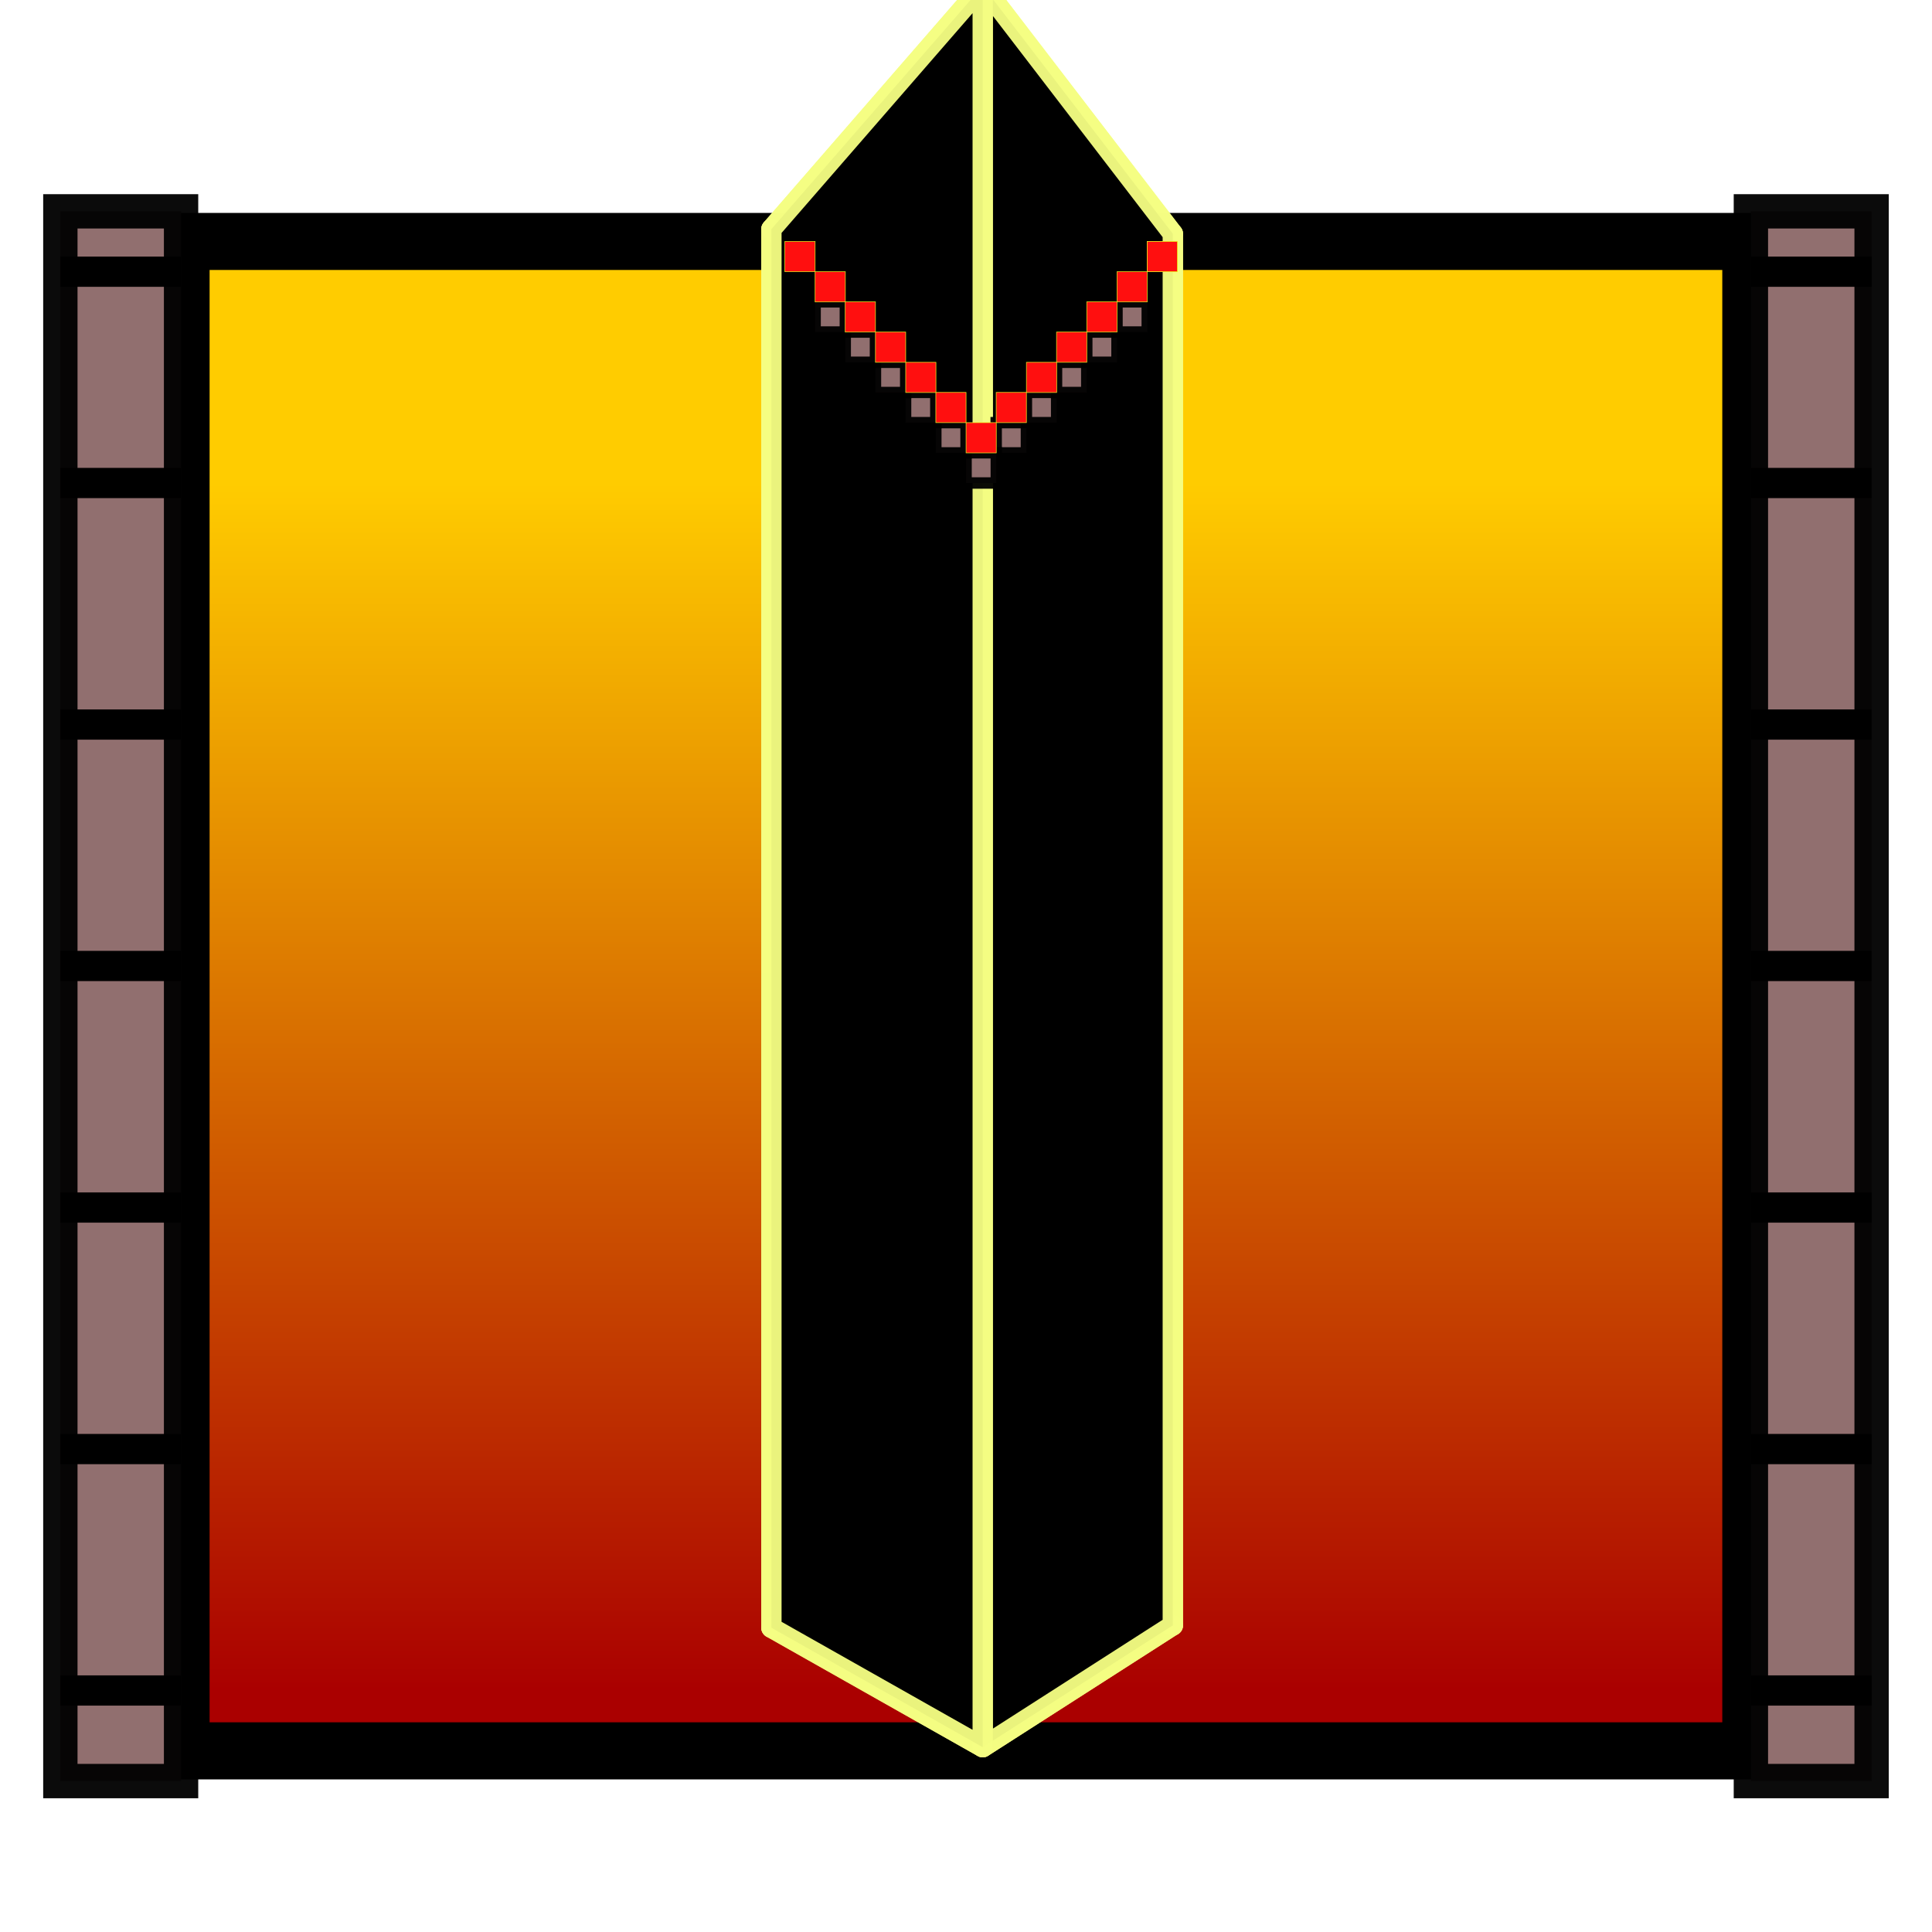
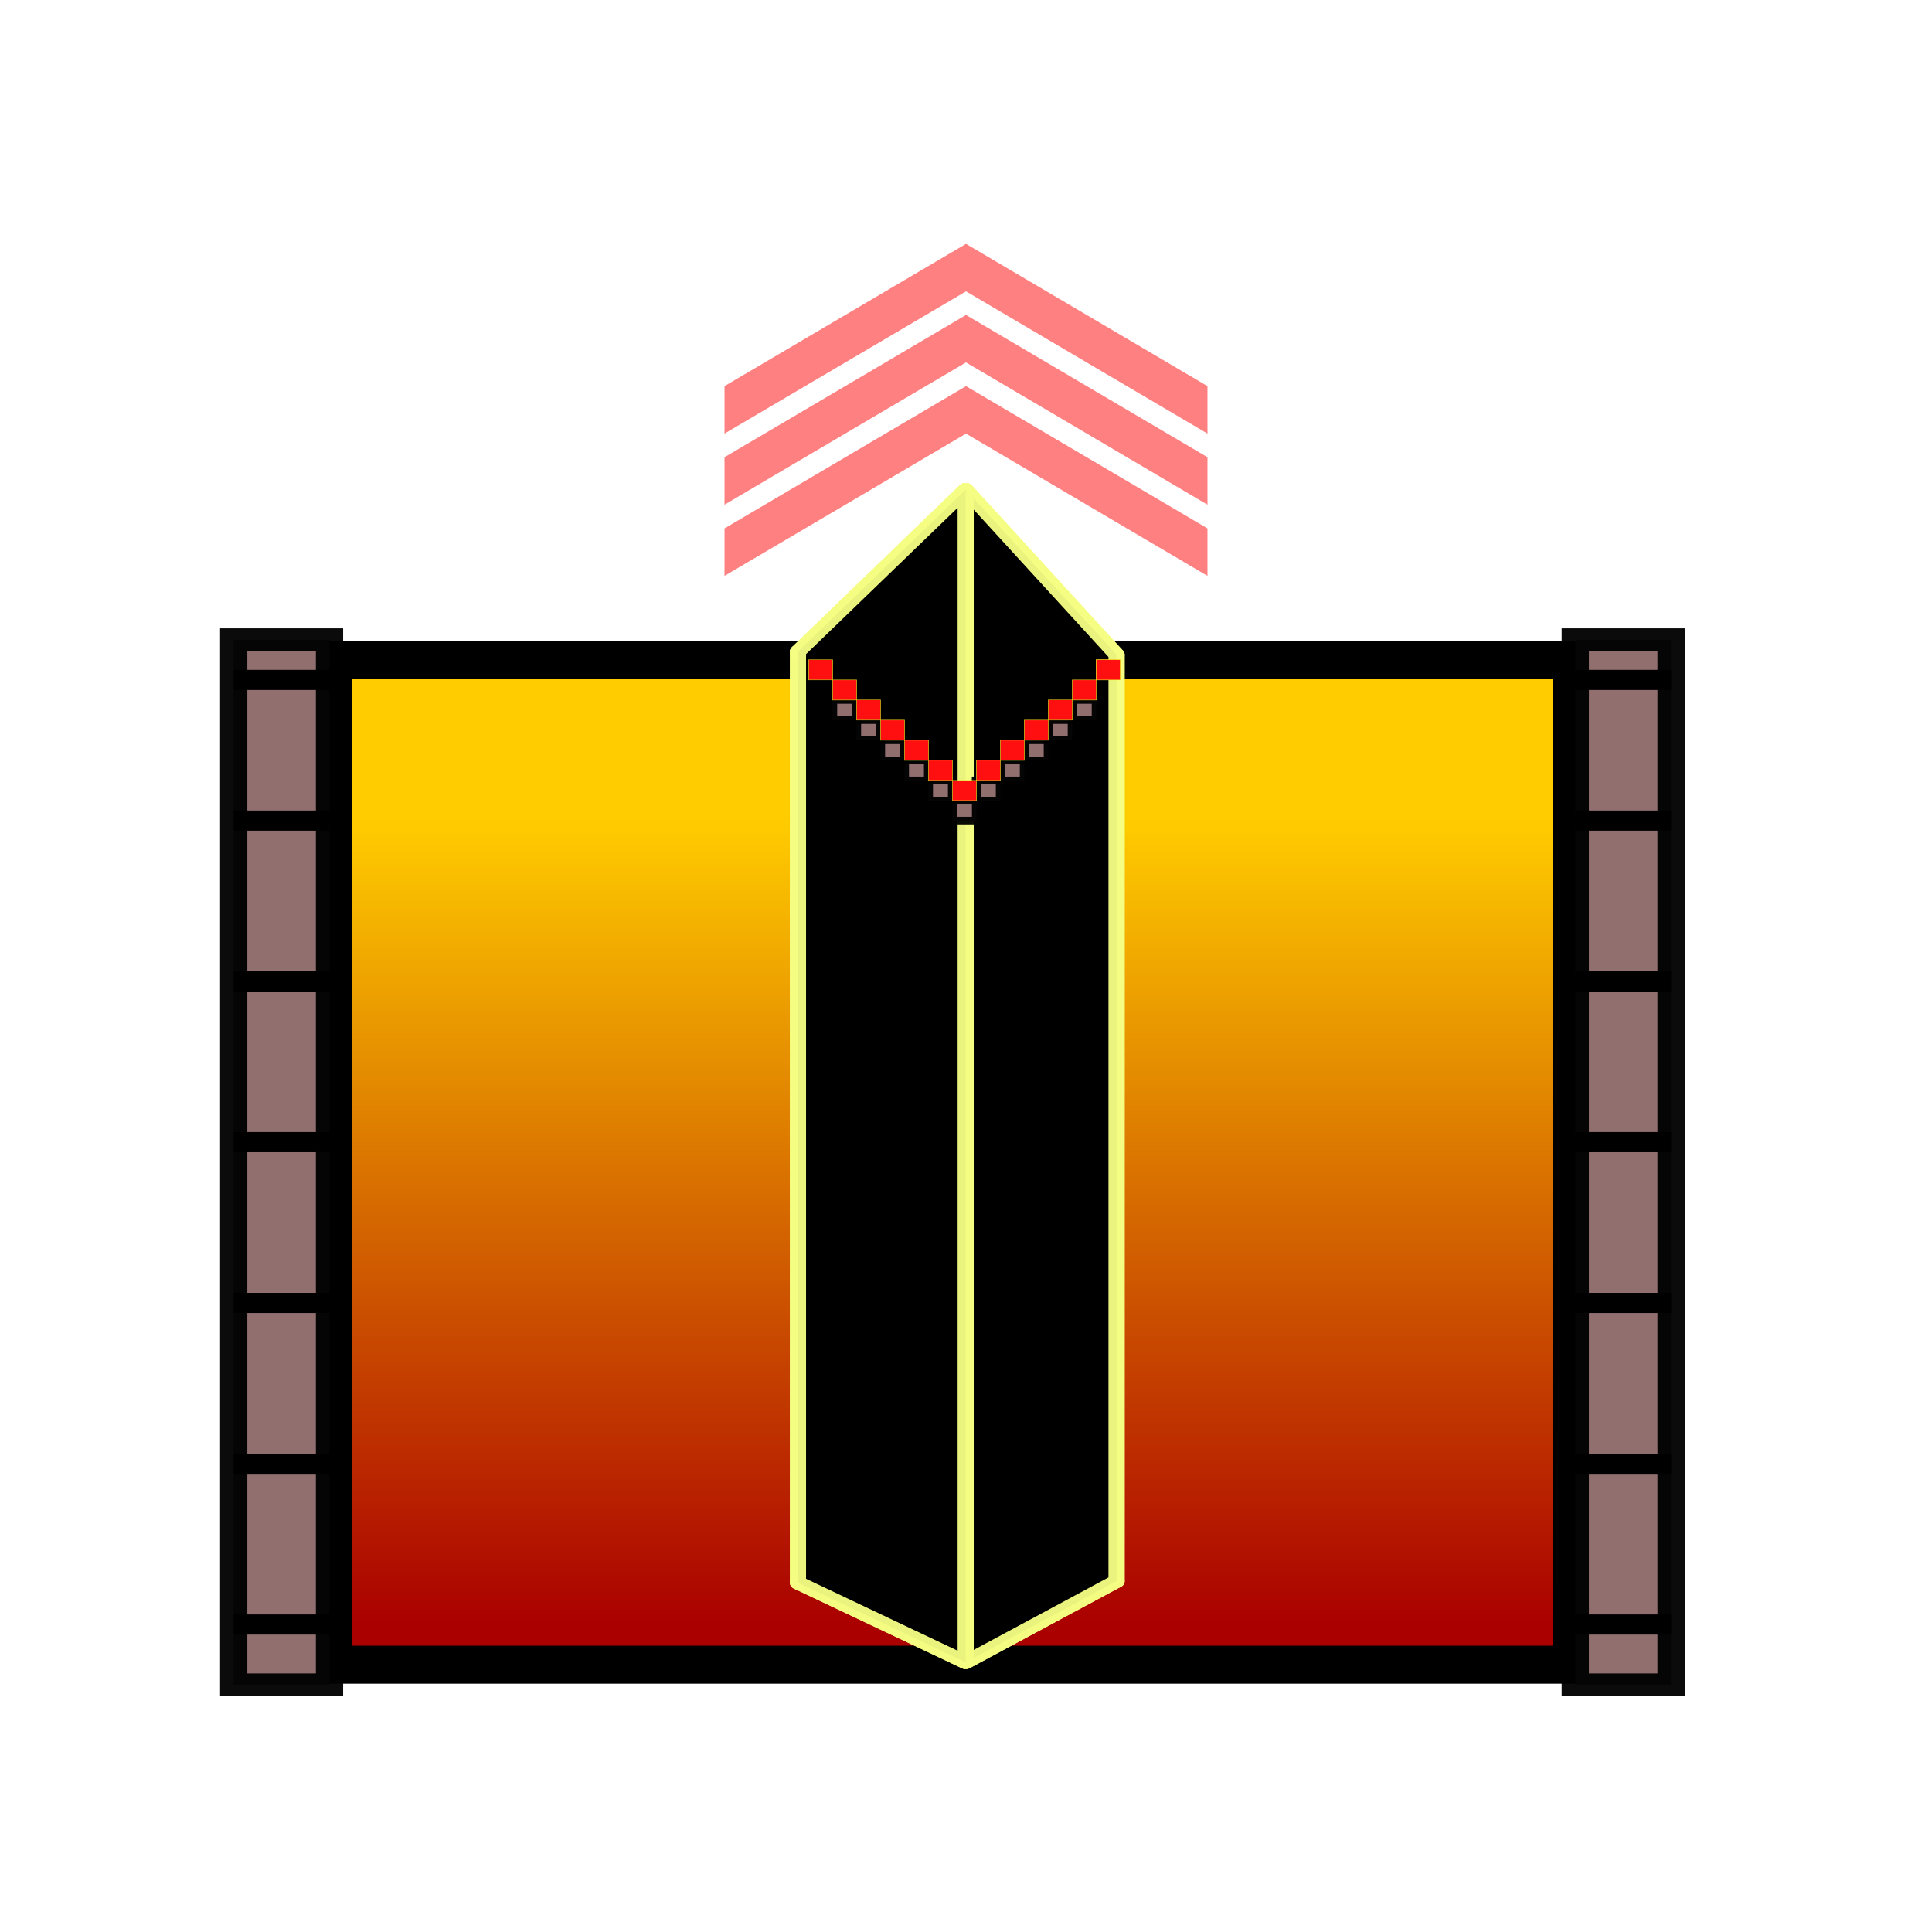
<svg xmlns="http://www.w3.org/2000/svg" xmlns:xlink="http://www.w3.org/1999/xlink" width="64" height="64" viewBox="0 0 16.933 16.933" version="1.1" id="svg8">
  <defs id="defs2">
    <linearGradient id="linearGradient2380">
      <stop style="stop-color:#aa0000;stop-opacity:1;" offset="0" id="stop2376" />
      <stop style="stop-color:#ffcc00;stop-opacity:1" offset="1" id="stop2378" />
    </linearGradient>
    <linearGradient xlink:href="#linearGradient2380" id="linearGradient2382" x1="12.7" y1="294.883" x2="12.7" y2="284.3" gradientUnits="userSpaceOnUse" />
  </defs>
  <g id="layer1" transform="translate(0,-280.0667)">
-     <rect style="fill:url(#linearGradient2382);fill-opacity:1;fill-rule:evenodd;stroke:#000000;stroke-width:0.5;stroke-linecap:round;stroke-linejoin:miter;stroke-miterlimit:4;stroke-dasharray:none;stroke-dashoffset:0;stroke-opacity:1;paint-order:normal" id="rect817" width="13.758" height="13.229" x="1.587" y="282.183" />
-     <g id="g823" style="fill:#000000;fill-opacity:1;fill-rule:evenodd;stroke:#f5fe83;stroke-width:0.178;stroke-linecap:round;stroke-linejoin:miter;stroke-miterlimit:4;stroke-dasharray:none;stroke-dashoffset:0;stroke-opacity:0.955;paint-order:normal">
-       <path id="path825" style="fill:#000000;fill-opacity:1;fill-rule:evenodd;stroke:#f5fe83;stroke-width:0.178;stroke-linejoin:round;stroke-miterlimit:4;stroke-dasharray:none;stroke-opacity:0.955" d="m 6.761,282.075 v 12.258 l 1.705,-0.704 v -10.123 z" points="6.761,294.333 8.467,293.629 8.467,283.506 6.761,282.075 " />
-       <path id="path833" style="fill:#000000;fill-opacity:1;fill-rule:evenodd;stroke:#f5fe83;stroke-width:0.178;stroke-linejoin:round;stroke-miterlimit:4;stroke-dasharray:none;stroke-opacity:0.955" d="m 6.761,294.333 1.852,1.047 1.666,-1.068 -1.813,-0.683 z" points="8.613,295.38 10.279,294.313 8.467,293.629 6.761,294.333 " />
-       <path id="path835" style="fill:#000000;fill-opacity:1;fill-rule:evenodd;stroke:#f5fe83;stroke-width:0.178;stroke-linejoin:round;stroke-miterlimit:4;stroke-dasharray:none;stroke-opacity:0.955" d="m 8.467,283.506 1.813,-1.39 v 12.197 l -1.813,-0.683 z" points="10.279,282.116 10.279,294.313 8.467,293.629 8.467,283.506 " />
-       <path id="path827" style="fill:#000000;fill-opacity:1;fill-rule:evenodd;stroke:#f5fe83;stroke-width:0.178;stroke-linejoin:round;stroke-miterlimit:4;stroke-dasharray:none;stroke-opacity:0.955" d="m 6.761,282.075 1.852,-2.131 1.666,2.172 -1.813,1.39 z" points="8.613,279.944 10.279,282.116 8.467,283.506 6.761,282.075 " />
-       <path id="path831" style="fill:#000000;fill-opacity:1;fill-rule:evenodd;stroke:#f5fe83;stroke-width:0.178;stroke-linejoin:round;stroke-miterlimit:4;stroke-dasharray:none;stroke-opacity:0.955" d="m 8.613,279.944 v 15.436 l 1.666,-1.068 v -12.197 z" points="8.613,295.38 10.279,294.313 10.279,282.116 8.613,279.944 " />
-       <path id="path829" style="fill:#000000;fill-opacity:1;fill-rule:evenodd;stroke:#f5fe83;stroke-width:0.178;stroke-linejoin:round;stroke-miterlimit:4;stroke-dasharray:none;stroke-opacity:0.955" d="m 6.761,282.075 1.852,-2.131 v 15.436 l -1.852,-1.047 z" points="8.613,279.944 8.613,295.38 6.761,294.333 6.761,282.075 " />
+     <g id="g5076" transform="matrix(0.7935824,0,0,0.6657658,1.628581,97.98176)">
+       <rect y="282.183" x="1.587" height="13.229" width="13.758" id="rect817" style="fill:url(#linearGradient2382);fill-opacity:1;fill-rule:evenodd;stroke:#000000;stroke-width:0.5;stroke-linecap:round;stroke-linejoin:miter;stroke-miterlimit:4;stroke-dasharray:none;stroke-dashoffset:0;stroke-opacity:1;paint-order:normal" />
+       <g style="fill:#000000;fill-opacity:1;fill-rule:evenodd;stroke:#f5fe83;stroke-width:0.178;stroke-linecap:round;stroke-linejoin:miter;stroke-miterlimit:4;stroke-dasharray:none;stroke-dashoffset:0;stroke-opacity:0.955;paint-order:normal" id="g823">
+         <path points="6.761,294.333 8.467,293.629 8.467,283.506 6.761,282.075 " d="m 6.761,282.075 v 12.258 l 1.705,-0.704 v -10.123 z" style="fill:#000000;fill-opacity:1;fill-rule:evenodd;stroke:#f5fe83;stroke-width:0.178;stroke-linejoin:round;stroke-miterlimit:4;stroke-dasharray:none;stroke-opacity:0.955" id="path825" />
+         <path points="8.613,295.38 10.279,294.313 8.467,293.629 6.761,294.333 " d="m 6.761,294.333 1.852,1.047 1.666,-1.068 -1.813,-0.683 z" style="fill:#000000;fill-opacity:1;fill-rule:evenodd;stroke:#f5fe83;stroke-width:0.178;stroke-linejoin:round;stroke-miterlimit:4;stroke-dasharray:none;stroke-opacity:0.955" id="path833" />
+         <path points="10.279,282.116 10.279,294.313 8.467,293.629 8.467,283.506 " d="m 8.467,283.506 1.813,-1.39 v 12.197 l -1.813,-0.683 z" style="fill:#000000;fill-opacity:1;fill-rule:evenodd;stroke:#f5fe83;stroke-width:0.178;stroke-linejoin:round;stroke-miterlimit:4;stroke-dasharray:none;stroke-opacity:0.955" id="path835" />
+         <path points="8.613,279.944 10.279,282.116 8.467,283.506 6.761,282.075 " d="m 6.761,282.075 1.852,-2.131 1.666,2.172 -1.813,1.39 z" style="fill:#000000;fill-opacity:1;fill-rule:evenodd;stroke:#f5fe83;stroke-width:0.178;stroke-linejoin:round;stroke-miterlimit:4;stroke-dasharray:none;stroke-opacity:0.955" id="path827" />
+         <path points="8.613,295.38 10.279,294.313 10.279,282.116 8.613,279.944 " d="m 8.613,279.944 v 15.436 l 1.666,-1.068 v -12.197 z" style="fill:#000000;fill-opacity:1;fill-rule:evenodd;stroke:#f5fe83;stroke-width:0.178;stroke-linejoin:round;stroke-miterlimit:4;stroke-dasharray:none;stroke-opacity:0.955" id="path831" />
+         <path points="8.613,279.944 8.613,295.38 6.761,294.333 6.761,282.075 " d="m 6.761,282.075 1.852,-2.131 v 15.436 l -1.852,-1.047 z" style="fill:#000000;fill-opacity:1;fill-rule:evenodd;stroke:#f5fe83;stroke-width:0.178;stroke-linejoin:round;stroke-miterlimit:4;stroke-dasharray:none;stroke-opacity:0.955" id="path829" />
+       </g>
+       <rect y="283.771" x="8.731" height="0.265" width="0.265" id="rect860" style="fill:#916f6f;fill-opacity:1;fill-rule:evenodd;stroke:#000001;stroke-width:0.1;stroke-linecap:round;stroke-linejoin:miter;stroke-miterlimit:4;stroke-dasharray:none;stroke-dashoffset:0;stroke-opacity:0.955;paint-order:normal" />
+       <rect y="283.506" x="8.996" height="0.265" width="0.265" id="rect862" style="fill:#916f6f;fill-opacity:1;fill-rule:evenodd;stroke:#000001;stroke-width:0.1;stroke-linecap:round;stroke-linejoin:miter;stroke-miterlimit:4;stroke-dasharray:none;stroke-dashoffset:0;stroke-opacity:0.955;paint-order:normal" />
+       <rect y="284.035" x="8.467" height="0.265" width="0.265" id="rect864" style="fill:#916f6f;fill-opacity:1;fill-rule:evenodd;stroke:#000001;stroke-width:0.1;stroke-linecap:round;stroke-linejoin:miter;stroke-miterlimit:4;stroke-dasharray:none;stroke-dashoffset:0;stroke-opacity:0.955;paint-order:normal" />
+       <rect y="283.242" x="9.26" height="0.265" width="0.265" id="rect866" style="fill:#916f6f;fill-opacity:1;fill-rule:evenodd;stroke:#000001;stroke-width:0.1;stroke-linecap:round;stroke-linejoin:miter;stroke-miterlimit:4;stroke-dasharray:none;stroke-dashoffset:0;stroke-opacity:0.955;paint-order:normal" />
+       <rect y="282.977" x="9.525" height="0.265" width="0.265" id="rect868" style="fill:#916f6f;fill-opacity:1;fill-rule:evenodd;stroke:#000001;stroke-width:0.1;stroke-linecap:round;stroke-linejoin:miter;stroke-miterlimit:4;stroke-dasharray:none;stroke-dashoffset:0;stroke-opacity:0.955;paint-order:normal" />
+       <rect y="282.712" x="9.79" height="0.265" width="0.265" id="rect870" style="fill:#916f6f;fill-opacity:1;fill-rule:evenodd;stroke:#000001;stroke-width:0.1;stroke-linecap:round;stroke-linejoin:miter;stroke-miterlimit:4;stroke-dasharray:none;stroke-dashoffset:0;stroke-opacity:0.955;paint-order:normal" />
+       <rect y="283.771" x="8.202" height="0.265" width="0.265" id="rect872" style="fill:#916f6f;fill-opacity:1;fill-rule:evenodd;stroke:#000001;stroke-width:0.1;stroke-linecap:round;stroke-linejoin:miter;stroke-miterlimit:4;stroke-dasharray:none;stroke-dashoffset:0;stroke-opacity:0.955;paint-order:normal" />
+       <rect y="283.506" x="7.937" height="0.265" width="0.265" id="rect874" style="fill:#916f6f;fill-opacity:1;fill-rule:evenodd;stroke:#000001;stroke-width:0.1;stroke-linecap:round;stroke-linejoin:miter;stroke-miterlimit:4;stroke-dasharray:none;stroke-dashoffset:0;stroke-opacity:0.955;paint-order:normal" />
+       <rect y="283.242" x="7.673" height="0.265" width="0.265" id="rect876" style="fill:#916f6f;fill-opacity:1;fill-rule:evenodd;stroke:#000001;stroke-width:0.1;stroke-linecap:round;stroke-linejoin:miter;stroke-miterlimit:4;stroke-dasharray:none;stroke-dashoffset:0;stroke-opacity:0.955;paint-order:normal" />
+       <rect y="282.977" x="7.408" height="0.265" width="0.265" id="rect878" style="fill:#916f6f;fill-opacity:1;fill-rule:evenodd;stroke:#000001;stroke-width:0.1;stroke-linecap:round;stroke-linejoin:miter;stroke-miterlimit:4;stroke-dasharray:none;stroke-dashoffset:0;stroke-opacity:0.955;paint-order:normal" />
+       <rect y="282.712" x="7.144" height="0.265" width="0.265" id="rect880" style="fill:#916f6f;fill-opacity:1;fill-rule:evenodd;stroke:#000001;stroke-width:0.1;stroke-linecap:round;stroke-linejoin:miter;stroke-miterlimit:4;stroke-dasharray:none;stroke-dashoffset:0;stroke-opacity:0.955;paint-order:normal" />
+       <g id="g2505">
+         <rect style="fill:#916f6f;fill-opacity:1;fill-rule:evenodd;stroke:#000001;stroke-width:0.301;stroke-linecap:round;stroke-linejoin:miter;stroke-miterlimit:4;stroke-dasharray:none;stroke-dashoffset:0;stroke-opacity:0.955;paint-order:normal" id="rect839-9" width="1.058" height="13.758" x="0.529" y="281.919" />
+         <path style="fill:none;stroke:#000000;stroke-width:0.265px;stroke-linecap:butt;stroke-linejoin:miter;stroke-opacity:1" d="M 0.529,284.3 H 1.587" id="path2435" />
+         <path style="fill:none;stroke:#000000;stroke-width:0.265px;stroke-linecap:butt;stroke-linejoin:miter;stroke-opacity:1" d="M 0.529,286.417 H 1.587" id="path2435-7" />
+         <path style="fill:none;stroke:#000000;stroke-width:0.265px;stroke-linecap:butt;stroke-linejoin:miter;stroke-opacity:1" d="M 0.529,288.533 H 1.587" id="path2435-0" />
+         <path style="fill:none;stroke:#000000;stroke-width:0.265px;stroke-linecap:butt;stroke-linejoin:miter;stroke-opacity:1" d="M 0.529,290.65 H 1.588" id="path2435-0-5" />
+         <path style="fill:none;stroke:#000000;stroke-width:0.265px;stroke-linecap:butt;stroke-linejoin:miter;stroke-opacity:1" d="M 0.529,292.767 H 1.588" id="path2435-0-53" />
+         <path style="fill:none;stroke:#000000;stroke-width:0.265px;stroke-linecap:butt;stroke-linejoin:miter;stroke-opacity:1" d="M 0.529,294.883 H 1.588" id="path2435-0-52" />
+         <path style="fill:none;stroke:#000000;stroke-width:0.265px;stroke-linecap:butt;stroke-linejoin:miter;stroke-opacity:1" d="M 0.529,282.448 H 1.588" id="path2435-0-1" />
+       </g>
+       <g id="g2505-1" transform="translate(14.81667,-3.3333334e-6)">
+         <rect style="fill:#916f6f;fill-opacity:1;fill-rule:evenodd;stroke:#000001;stroke-width:0.301;stroke-linecap:round;stroke-linejoin:miter;stroke-miterlimit:4;stroke-dasharray:none;stroke-dashoffset:0;stroke-opacity:0.955;paint-order:normal" id="rect839-9-3" width="1.058" height="13.758" x="0.529" y="281.919" />
+         <path style="fill:none;stroke:#000000;stroke-width:0.265px;stroke-linecap:butt;stroke-linejoin:miter;stroke-opacity:1" d="M 0.529,284.3 H 1.587" id="path2435-6" />
+         <path style="fill:none;stroke:#000000;stroke-width:0.265px;stroke-linecap:butt;stroke-linejoin:miter;stroke-opacity:1" d="M 0.529,286.417 H 1.587" id="path2435-7-6" />
+         <path style="fill:none;stroke:#000000;stroke-width:0.265px;stroke-linecap:butt;stroke-linejoin:miter;stroke-opacity:1" d="M 0.529,288.533 H 1.587" id="path2435-0-10" />
+         <path style="fill:none;stroke:#000000;stroke-width:0.265px;stroke-linecap:butt;stroke-linejoin:miter;stroke-opacity:1" d="M 0.529,290.65 H 1.588" id="path2435-0-5-5" />
+         <path style="fill:none;stroke:#000000;stroke-width:0.265px;stroke-linecap:butt;stroke-linejoin:miter;stroke-opacity:1" d="M 0.529,292.767 H 1.588" id="path2435-0-53-1" />
+         <path style="fill:none;stroke:#000000;stroke-width:0.265px;stroke-linecap:butt;stroke-linejoin:miter;stroke-opacity:1" d="M 0.529,294.883 H 1.588" id="path2435-0-52-6" />
+         <path style="fill:none;stroke:#000000;stroke-width:0.265px;stroke-linecap:butt;stroke-linejoin:miter;stroke-opacity:1" d="M 0.529,282.448 H 1.588" id="path2435-0-1-4" />
+       </g>
+       <rect y="282.183" x="10.054" height="0.265" width="0.265" id="rect2550" style="fill:#ff0f0f;fill-opacity:1;fill-rule:evenodd;stroke:#edfd20;stroke-width:0.005;stroke-linecap:round;stroke-linejoin:miter;stroke-miterlimit:4;stroke-dasharray:none;stroke-dashoffset:0;stroke-opacity:0.955;paint-order:normal" />
+       <rect y="282.183" x="10.054" height="0.265" width="0.265" id="rect2550-1" style="fill:#ff0f0f;fill-opacity:1;fill-rule:evenodd;stroke:#edfd20;stroke-width:0.005;stroke-linecap:round;stroke-linejoin:miter;stroke-miterlimit:4;stroke-dasharray:none;stroke-dashoffset:0;stroke-opacity:0.955;paint-order:normal" />
+       <rect y="282.448" x="9.79" height="0.265" width="0.265" id="rect2550-1-4" style="fill:#ff0f0f;fill-opacity:1;fill-rule:evenodd;stroke:#edfd20;stroke-width:0.005;stroke-linecap:round;stroke-linejoin:miter;stroke-miterlimit:4;stroke-dasharray:none;stroke-dashoffset:0;stroke-opacity:0.955;paint-order:normal" />
+       <rect y="282.712" x="9.525" height="0.265" width="0.265" id="rect2550-1-4-0" style="fill:#ff0f0f;fill-opacity:1;fill-rule:evenodd;stroke:#edfd20;stroke-width:0.005;stroke-linecap:round;stroke-linejoin:miter;stroke-miterlimit:4;stroke-dasharray:none;stroke-dashoffset:0;stroke-opacity:0.955;paint-order:normal" />
+       <rect y="282.977" x="9.26" height="0.265" width="0.265" id="rect2550-1-4-6" style="fill:#ff0f0f;fill-opacity:1;fill-rule:evenodd;stroke:#edfd20;stroke-width:0.005;stroke-linecap:round;stroke-linejoin:miter;stroke-miterlimit:4;stroke-dasharray:none;stroke-dashoffset:0;stroke-opacity:0.955;paint-order:normal" />
+       <rect y="283.242" x="8.996" height="0.265" width="0.265" id="rect2550-1-4-1" style="fill:#ff0f0f;fill-opacity:1;fill-rule:evenodd;stroke:#edfd20;stroke-width:0.005;stroke-linecap:round;stroke-linejoin:miter;stroke-miterlimit:4;stroke-dasharray:none;stroke-dashoffset:0;stroke-opacity:0.955;paint-order:normal" />
+       <rect y="283.506" x="8.731" height="0.265" width="0.265" id="rect2550-1-4-9" style="fill:#ff0f0f;fill-opacity:1;fill-rule:evenodd;stroke:#edfd20;stroke-width:0.005;stroke-linecap:round;stroke-linejoin:miter;stroke-miterlimit:4;stroke-dasharray:none;stroke-dashoffset:0;stroke-opacity:0.955;paint-order:normal" />
+       <rect y="283.771" x="8.467" height="0.265" width="0.265" id="rect2550-1-4-2" style="fill:#ff0f0f;fill-opacity:1;fill-rule:evenodd;stroke:#edfd20;stroke-width:0.005;stroke-linecap:round;stroke-linejoin:miter;stroke-miterlimit:4;stroke-dasharray:none;stroke-dashoffset:0;stroke-opacity:0.955;paint-order:normal" />
+       <rect y="283.506" x="8.202" height="0.265" width="0.265" id="rect2550-1-4-3" style="fill:#ff0f0f;fill-opacity:1;fill-rule:evenodd;stroke:#edfd20;stroke-width:0.005;stroke-linecap:round;stroke-linejoin:miter;stroke-miterlimit:4;stroke-dasharray:none;stroke-dashoffset:0;stroke-opacity:0.955;paint-order:normal" />
+       <rect y="283.242" x="7.938" height="0.265" width="0.265" id="rect2550-1-4-27" style="fill:#ff0f0f;fill-opacity:1;fill-rule:evenodd;stroke:#edfd20;stroke-width:0.005;stroke-linecap:round;stroke-linejoin:miter;stroke-miterlimit:4;stroke-dasharray:none;stroke-dashoffset:0;stroke-opacity:0.955;paint-order:normal" />
+       <rect y="282.712" x="7.408" height="0.265" width="0.265" id="rect2550-1-4-28" style="fill:#ff0f0f;fill-opacity:1;fill-rule:evenodd;stroke:#edfd20;stroke-width:0.005;stroke-linecap:round;stroke-linejoin:miter;stroke-miterlimit:4;stroke-dasharray:none;stroke-dashoffset:0;stroke-opacity:0.955;paint-order:normal" />
+       <rect y="282.977" x="7.673" height="0.265" width="0.265" id="rect2550-1-4-8" style="fill:#ff0f0f;fill-opacity:1;fill-rule:evenodd;stroke:#edfd20;stroke-width:0.005;stroke-linecap:round;stroke-linejoin:miter;stroke-miterlimit:4;stroke-dasharray:none;stroke-dashoffset:0;stroke-opacity:0.955;paint-order:normal" />
+       <rect y="282.448" x="7.144" height="0.265" width="0.265" id="rect2550-1-4-63" style="fill:#ff0f0f;fill-opacity:1;fill-rule:evenodd;stroke:#edfd20;stroke-width:0.005;stroke-linecap:round;stroke-linejoin:miter;stroke-miterlimit:4;stroke-dasharray:none;stroke-dashoffset:0;stroke-opacity:0.955;paint-order:normal" />
+       <rect y="282.183" x="6.879" height="0.265" width="0.265" id="rect2550-1-4-7" style="fill:#ff0f0f;fill-opacity:1;fill-rule:evenodd;stroke:#edfd20;stroke-width:0.005;stroke-linecap:round;stroke-linejoin:miter;stroke-miterlimit:4;stroke-dasharray:none;stroke-dashoffset:0;stroke-opacity:0.955;paint-order:normal" />
    </g>
-     <rect style="fill:#916f6f;fill-opacity:1;fill-rule:evenodd;stroke:#000001;stroke-width:0.1;stroke-linecap:round;stroke-linejoin:miter;stroke-miterlimit:4;stroke-dasharray:none;stroke-dashoffset:0;stroke-opacity:0.955;paint-order:normal" id="rect860" width="0.265" height="0.265" x="8.731" y="283.771" />
-     <rect style="fill:#916f6f;fill-opacity:1;fill-rule:evenodd;stroke:#000001;stroke-width:0.1;stroke-linecap:round;stroke-linejoin:miter;stroke-miterlimit:4;stroke-dasharray:none;stroke-dashoffset:0;stroke-opacity:0.955;paint-order:normal" id="rect862" width="0.265" height="0.265" x="8.996" y="283.506" />
-     <rect style="fill:#916f6f;fill-opacity:1;fill-rule:evenodd;stroke:#000001;stroke-width:0.1;stroke-linecap:round;stroke-linejoin:miter;stroke-miterlimit:4;stroke-dasharray:none;stroke-dashoffset:0;stroke-opacity:0.955;paint-order:normal" id="rect864" width="0.265" height="0.265" x="8.467" y="284.035" />
-     <rect style="fill:#916f6f;fill-opacity:1;fill-rule:evenodd;stroke:#000001;stroke-width:0.1;stroke-linecap:round;stroke-linejoin:miter;stroke-miterlimit:4;stroke-dasharray:none;stroke-dashoffset:0;stroke-opacity:0.955;paint-order:normal" id="rect866" width="0.265" height="0.265" x="9.26" y="283.242" />
-     <rect style="fill:#916f6f;fill-opacity:1;fill-rule:evenodd;stroke:#000001;stroke-width:0.1;stroke-linecap:round;stroke-linejoin:miter;stroke-miterlimit:4;stroke-dasharray:none;stroke-dashoffset:0;stroke-opacity:0.955;paint-order:normal" id="rect868" width="0.265" height="0.265" x="9.525" y="282.977" />
-     <rect style="fill:#916f6f;fill-opacity:1;fill-rule:evenodd;stroke:#000001;stroke-width:0.1;stroke-linecap:round;stroke-linejoin:miter;stroke-miterlimit:4;stroke-dasharray:none;stroke-dashoffset:0;stroke-opacity:0.955;paint-order:normal" id="rect870" width="0.265" height="0.265" x="9.79" y="282.712" />
-     <rect style="fill:#916f6f;fill-opacity:1;fill-rule:evenodd;stroke:#000001;stroke-width:0.1;stroke-linecap:round;stroke-linejoin:miter;stroke-miterlimit:4;stroke-dasharray:none;stroke-dashoffset:0;stroke-opacity:0.955;paint-order:normal" id="rect872" width="0.265" height="0.265" x="8.202" y="283.771" />
-     <rect style="fill:#916f6f;fill-opacity:1;fill-rule:evenodd;stroke:#000001;stroke-width:0.1;stroke-linecap:round;stroke-linejoin:miter;stroke-miterlimit:4;stroke-dasharray:none;stroke-dashoffset:0;stroke-opacity:0.955;paint-order:normal" id="rect874" width="0.265" height="0.265" x="7.937" y="283.506" />
-     <rect style="fill:#916f6f;fill-opacity:1;fill-rule:evenodd;stroke:#000001;stroke-width:0.1;stroke-linecap:round;stroke-linejoin:miter;stroke-miterlimit:4;stroke-dasharray:none;stroke-dashoffset:0;stroke-opacity:0.955;paint-order:normal" id="rect876" width="0.265" height="0.265" x="7.673" y="283.242" />
-     <rect style="fill:#916f6f;fill-opacity:1;fill-rule:evenodd;stroke:#000001;stroke-width:0.1;stroke-linecap:round;stroke-linejoin:miter;stroke-miterlimit:4;stroke-dasharray:none;stroke-dashoffset:0;stroke-opacity:0.955;paint-order:normal" id="rect878" width="0.265" height="0.265" x="7.408" y="282.977" />
-     <rect style="fill:#916f6f;fill-opacity:1;fill-rule:evenodd;stroke:#000001;stroke-width:0.1;stroke-linecap:round;stroke-linejoin:miter;stroke-miterlimit:4;stroke-dasharray:none;stroke-dashoffset:0;stroke-opacity:0.955;paint-order:normal" id="rect880" width="0.265" height="0.265" x="7.144" y="282.712" />
-     <g id="g2505">
-       <rect y="281.919" x="0.529" height="13.758" width="1.058" id="rect839-9" style="fill:#916f6f;fill-opacity:1;fill-rule:evenodd;stroke:#000001;stroke-width:0.301;stroke-linecap:round;stroke-linejoin:miter;stroke-miterlimit:4;stroke-dasharray:none;stroke-dashoffset:0;stroke-opacity:0.955;paint-order:normal" />
-       <path id="path2435" d="M 0.529,284.3 H 1.587" style="fill:none;stroke:#000000;stroke-width:0.265px;stroke-linecap:butt;stroke-linejoin:miter;stroke-opacity:1" />
-       <path id="path2435-7" d="M 0.529,286.417 H 1.587" style="fill:none;stroke:#000000;stroke-width:0.265px;stroke-linecap:butt;stroke-linejoin:miter;stroke-opacity:1" />
-       <path id="path2435-0" d="M 0.529,288.533 H 1.587" style="fill:none;stroke:#000000;stroke-width:0.265px;stroke-linecap:butt;stroke-linejoin:miter;stroke-opacity:1" />
-       <path id="path2435-0-5" d="M 0.529,290.65 H 1.588" style="fill:none;stroke:#000000;stroke-width:0.265px;stroke-linecap:butt;stroke-linejoin:miter;stroke-opacity:1" />
-       <path id="path2435-0-53" d="M 0.529,292.767 H 1.588" style="fill:none;stroke:#000000;stroke-width:0.265px;stroke-linecap:butt;stroke-linejoin:miter;stroke-opacity:1" />
-       <path id="path2435-0-52" d="M 0.529,294.883 H 1.588" style="fill:none;stroke:#000000;stroke-width:0.265px;stroke-linecap:butt;stroke-linejoin:miter;stroke-opacity:1" />
-       <path id="path2435-0-1" d="M 0.529,282.448 H 1.588" style="fill:none;stroke:#000000;stroke-width:0.265px;stroke-linecap:butt;stroke-linejoin:miter;stroke-opacity:1" />
+     <g id="g5227">
+       <path id="rect5208" d="m 6.35,283.451 2.117,-1.247 v 0.416 L 6.35,283.867 Z" style="opacity:1;vector-effect:none;fill:#ff8080;fill-opacity:1;fill-rule:evenodd;stroke-width:0.166;stroke-linecap:butt;stroke-linejoin:miter;stroke-miterlimit:4;stroke-dasharray:none;stroke-dashoffset:0;stroke-opacity:1" />
+       <path style="opacity:1;vector-effect:none;fill:#ff8080;fill-opacity:1;fill-rule:evenodd;stroke-width:0.166;stroke-linecap:butt;stroke-linejoin:miter;stroke-miterlimit:4;stroke-dasharray:none;stroke-dashoffset:0;stroke-opacity:1" d="m 6.35,284.074 2.117,-1.247 v 0.416 L 6.35,284.49 Z" id="path5211" />
+       <path id="path5213" d="m 6.35,284.698 2.117,-1.247 v 0.416 L 6.35,285.114 Z" style="opacity:1;vector-effect:none;fill:#ff8080;fill-opacity:1;fill-rule:evenodd;stroke-width:0.166;stroke-linecap:butt;stroke-linejoin:miter;stroke-miterlimit:4;stroke-dasharray:none;stroke-dashoffset:0;stroke-opacity:1" />
+       <path style="opacity:1;vector-effect:none;fill:#ff8080;fill-opacity:1;fill-rule:evenodd;stroke-width:0.166;stroke-linecap:butt;stroke-linejoin:miter;stroke-miterlimit:4;stroke-dasharray:none;stroke-dashoffset:0;stroke-opacity:1" d="m 10.583,283.451 -2.117,-1.247 v 0.416 l 2.117,1.247 z" id="path5215" />
+       <path id="path5217" d="m 10.583,284.074 -2.117,-1.247 v 0.416 l 2.117,1.247 z" style="opacity:1;vector-effect:none;fill:#ff8080;fill-opacity:1;fill-rule:evenodd;stroke-width:0.166;stroke-linecap:butt;stroke-linejoin:miter;stroke-miterlimit:4;stroke-dasharray:none;stroke-dashoffset:0;stroke-opacity:1" />
+       <path style="opacity:1;vector-effect:none;fill:#ff8080;fill-opacity:1;fill-rule:evenodd;stroke-width:0.166;stroke-linecap:butt;stroke-linejoin:miter;stroke-miterlimit:4;stroke-dasharray:none;stroke-dashoffset:0;stroke-opacity:1" d="m 10.583,284.698 -2.117,-1.247 v 0.416 l 2.117,1.247 z" id="path5219" />
    </g>
-     <g transform="translate(14.81667,-3.3333334e-6)" id="g2505-1">
-       <rect y="281.919" x="0.529" height="13.758" width="1.058" id="rect839-9-3" style="fill:#916f6f;fill-opacity:1;fill-rule:evenodd;stroke:#000001;stroke-width:0.301;stroke-linecap:round;stroke-linejoin:miter;stroke-miterlimit:4;stroke-dasharray:none;stroke-dashoffset:0;stroke-opacity:0.955;paint-order:normal" />
-       <path id="path2435-6" d="M 0.529,284.3 H 1.587" style="fill:none;stroke:#000000;stroke-width:0.265px;stroke-linecap:butt;stroke-linejoin:miter;stroke-opacity:1" />
-       <path id="path2435-7-6" d="M 0.529,286.417 H 1.587" style="fill:none;stroke:#000000;stroke-width:0.265px;stroke-linecap:butt;stroke-linejoin:miter;stroke-opacity:1" />
-       <path id="path2435-0-10" d="M 0.529,288.533 H 1.587" style="fill:none;stroke:#000000;stroke-width:0.265px;stroke-linecap:butt;stroke-linejoin:miter;stroke-opacity:1" />
-       <path id="path2435-0-5-5" d="M 0.529,290.65 H 1.588" style="fill:none;stroke:#000000;stroke-width:0.265px;stroke-linecap:butt;stroke-linejoin:miter;stroke-opacity:1" />
-       <path id="path2435-0-53-1" d="M 0.529,292.767 H 1.588" style="fill:none;stroke:#000000;stroke-width:0.265px;stroke-linecap:butt;stroke-linejoin:miter;stroke-opacity:1" />
-       <path id="path2435-0-52-6" d="M 0.529,294.883 H 1.588" style="fill:none;stroke:#000000;stroke-width:0.265px;stroke-linecap:butt;stroke-linejoin:miter;stroke-opacity:1" />
-       <path id="path2435-0-1-4" d="M 0.529,282.448 H 1.588" style="fill:none;stroke:#000000;stroke-width:0.265px;stroke-linecap:butt;stroke-linejoin:miter;stroke-opacity:1" />
-     </g>
-     <rect style="fill:#ff0f0f;fill-opacity:1;fill-rule:evenodd;stroke:#edfd20;stroke-width:0.005;stroke-linecap:round;stroke-linejoin:miter;stroke-miterlimit:4;stroke-dasharray:none;stroke-dashoffset:0;stroke-opacity:0.955;paint-order:normal" id="rect2550" width="0.265" height="0.265" x="10.054" y="282.183" />
-     <rect style="fill:#ff0f0f;fill-opacity:1;fill-rule:evenodd;stroke:#edfd20;stroke-width:0.005;stroke-linecap:round;stroke-linejoin:miter;stroke-miterlimit:4;stroke-dasharray:none;stroke-dashoffset:0;stroke-opacity:0.955;paint-order:normal" id="rect2550-1" width="0.265" height="0.265" x="10.054" y="282.183" />
-     <rect style="fill:#ff0f0f;fill-opacity:1;fill-rule:evenodd;stroke:#edfd20;stroke-width:0.005;stroke-linecap:round;stroke-linejoin:miter;stroke-miterlimit:4;stroke-dasharray:none;stroke-dashoffset:0;stroke-opacity:0.955;paint-order:normal" id="rect2550-1-4" width="0.265" height="0.265" x="9.79" y="282.448" />
-     <rect style="fill:#ff0f0f;fill-opacity:1;fill-rule:evenodd;stroke:#edfd20;stroke-width:0.005;stroke-linecap:round;stroke-linejoin:miter;stroke-miterlimit:4;stroke-dasharray:none;stroke-dashoffset:0;stroke-opacity:0.955;paint-order:normal" id="rect2550-1-4-0" width="0.265" height="0.265" x="9.525" y="282.712" />
-     <rect style="fill:#ff0f0f;fill-opacity:1;fill-rule:evenodd;stroke:#edfd20;stroke-width:0.005;stroke-linecap:round;stroke-linejoin:miter;stroke-miterlimit:4;stroke-dasharray:none;stroke-dashoffset:0;stroke-opacity:0.955;paint-order:normal" id="rect2550-1-4-6" width="0.265" height="0.265" x="9.26" y="282.977" />
-     <rect style="fill:#ff0f0f;fill-opacity:1;fill-rule:evenodd;stroke:#edfd20;stroke-width:0.005;stroke-linecap:round;stroke-linejoin:miter;stroke-miterlimit:4;stroke-dasharray:none;stroke-dashoffset:0;stroke-opacity:0.955;paint-order:normal" id="rect2550-1-4-1" width="0.265" height="0.265" x="8.996" y="283.242" />
-     <rect style="fill:#ff0f0f;fill-opacity:1;fill-rule:evenodd;stroke:#edfd20;stroke-width:0.005;stroke-linecap:round;stroke-linejoin:miter;stroke-miterlimit:4;stroke-dasharray:none;stroke-dashoffset:0;stroke-opacity:0.955;paint-order:normal" id="rect2550-1-4-9" width="0.265" height="0.265" x="8.731" y="283.506" />
-     <rect style="fill:#ff0f0f;fill-opacity:1;fill-rule:evenodd;stroke:#edfd20;stroke-width:0.005;stroke-linecap:round;stroke-linejoin:miter;stroke-miterlimit:4;stroke-dasharray:none;stroke-dashoffset:0;stroke-opacity:0.955;paint-order:normal" id="rect2550-1-4-2" width="0.265" height="0.265" x="8.467" y="283.771" />
-     <rect style="fill:#ff0f0f;fill-opacity:1;fill-rule:evenodd;stroke:#edfd20;stroke-width:0.005;stroke-linecap:round;stroke-linejoin:miter;stroke-miterlimit:4;stroke-dasharray:none;stroke-dashoffset:0;stroke-opacity:0.955;paint-order:normal" id="rect2550-1-4-3" width="0.265" height="0.265" x="8.202" y="283.506" />
-     <rect style="fill:#ff0f0f;fill-opacity:1;fill-rule:evenodd;stroke:#edfd20;stroke-width:0.005;stroke-linecap:round;stroke-linejoin:miter;stroke-miterlimit:4;stroke-dasharray:none;stroke-dashoffset:0;stroke-opacity:0.955;paint-order:normal" id="rect2550-1-4-27" width="0.265" height="0.265" x="7.938" y="283.242" />
-     <rect style="fill:#ff0f0f;fill-opacity:1;fill-rule:evenodd;stroke:#edfd20;stroke-width:0.005;stroke-linecap:round;stroke-linejoin:miter;stroke-miterlimit:4;stroke-dasharray:none;stroke-dashoffset:0;stroke-opacity:0.955;paint-order:normal" id="rect2550-1-4-28" width="0.265" height="0.265" x="7.408" y="282.712" />
-     <rect style="fill:#ff0f0f;fill-opacity:1;fill-rule:evenodd;stroke:#edfd20;stroke-width:0.005;stroke-linecap:round;stroke-linejoin:miter;stroke-miterlimit:4;stroke-dasharray:none;stroke-dashoffset:0;stroke-opacity:0.955;paint-order:normal" id="rect2550-1-4-8" width="0.265" height="0.265" x="7.673" y="282.977" />
-     <rect style="fill:#ff0f0f;fill-opacity:1;fill-rule:evenodd;stroke:#edfd20;stroke-width:0.005;stroke-linecap:round;stroke-linejoin:miter;stroke-miterlimit:4;stroke-dasharray:none;stroke-dashoffset:0;stroke-opacity:0.955;paint-order:normal" id="rect2550-1-4-63" width="0.265" height="0.265" x="7.144" y="282.448" />
-     <rect style="fill:#ff0f0f;fill-opacity:1;fill-rule:evenodd;stroke:#edfd20;stroke-width:0.005;stroke-linecap:round;stroke-linejoin:miter;stroke-miterlimit:4;stroke-dasharray:none;stroke-dashoffset:0;stroke-opacity:0.955;paint-order:normal" id="rect2550-1-4-7" width="0.265" height="0.265" x="6.879" y="282.183" />
  </g>
</svg>
